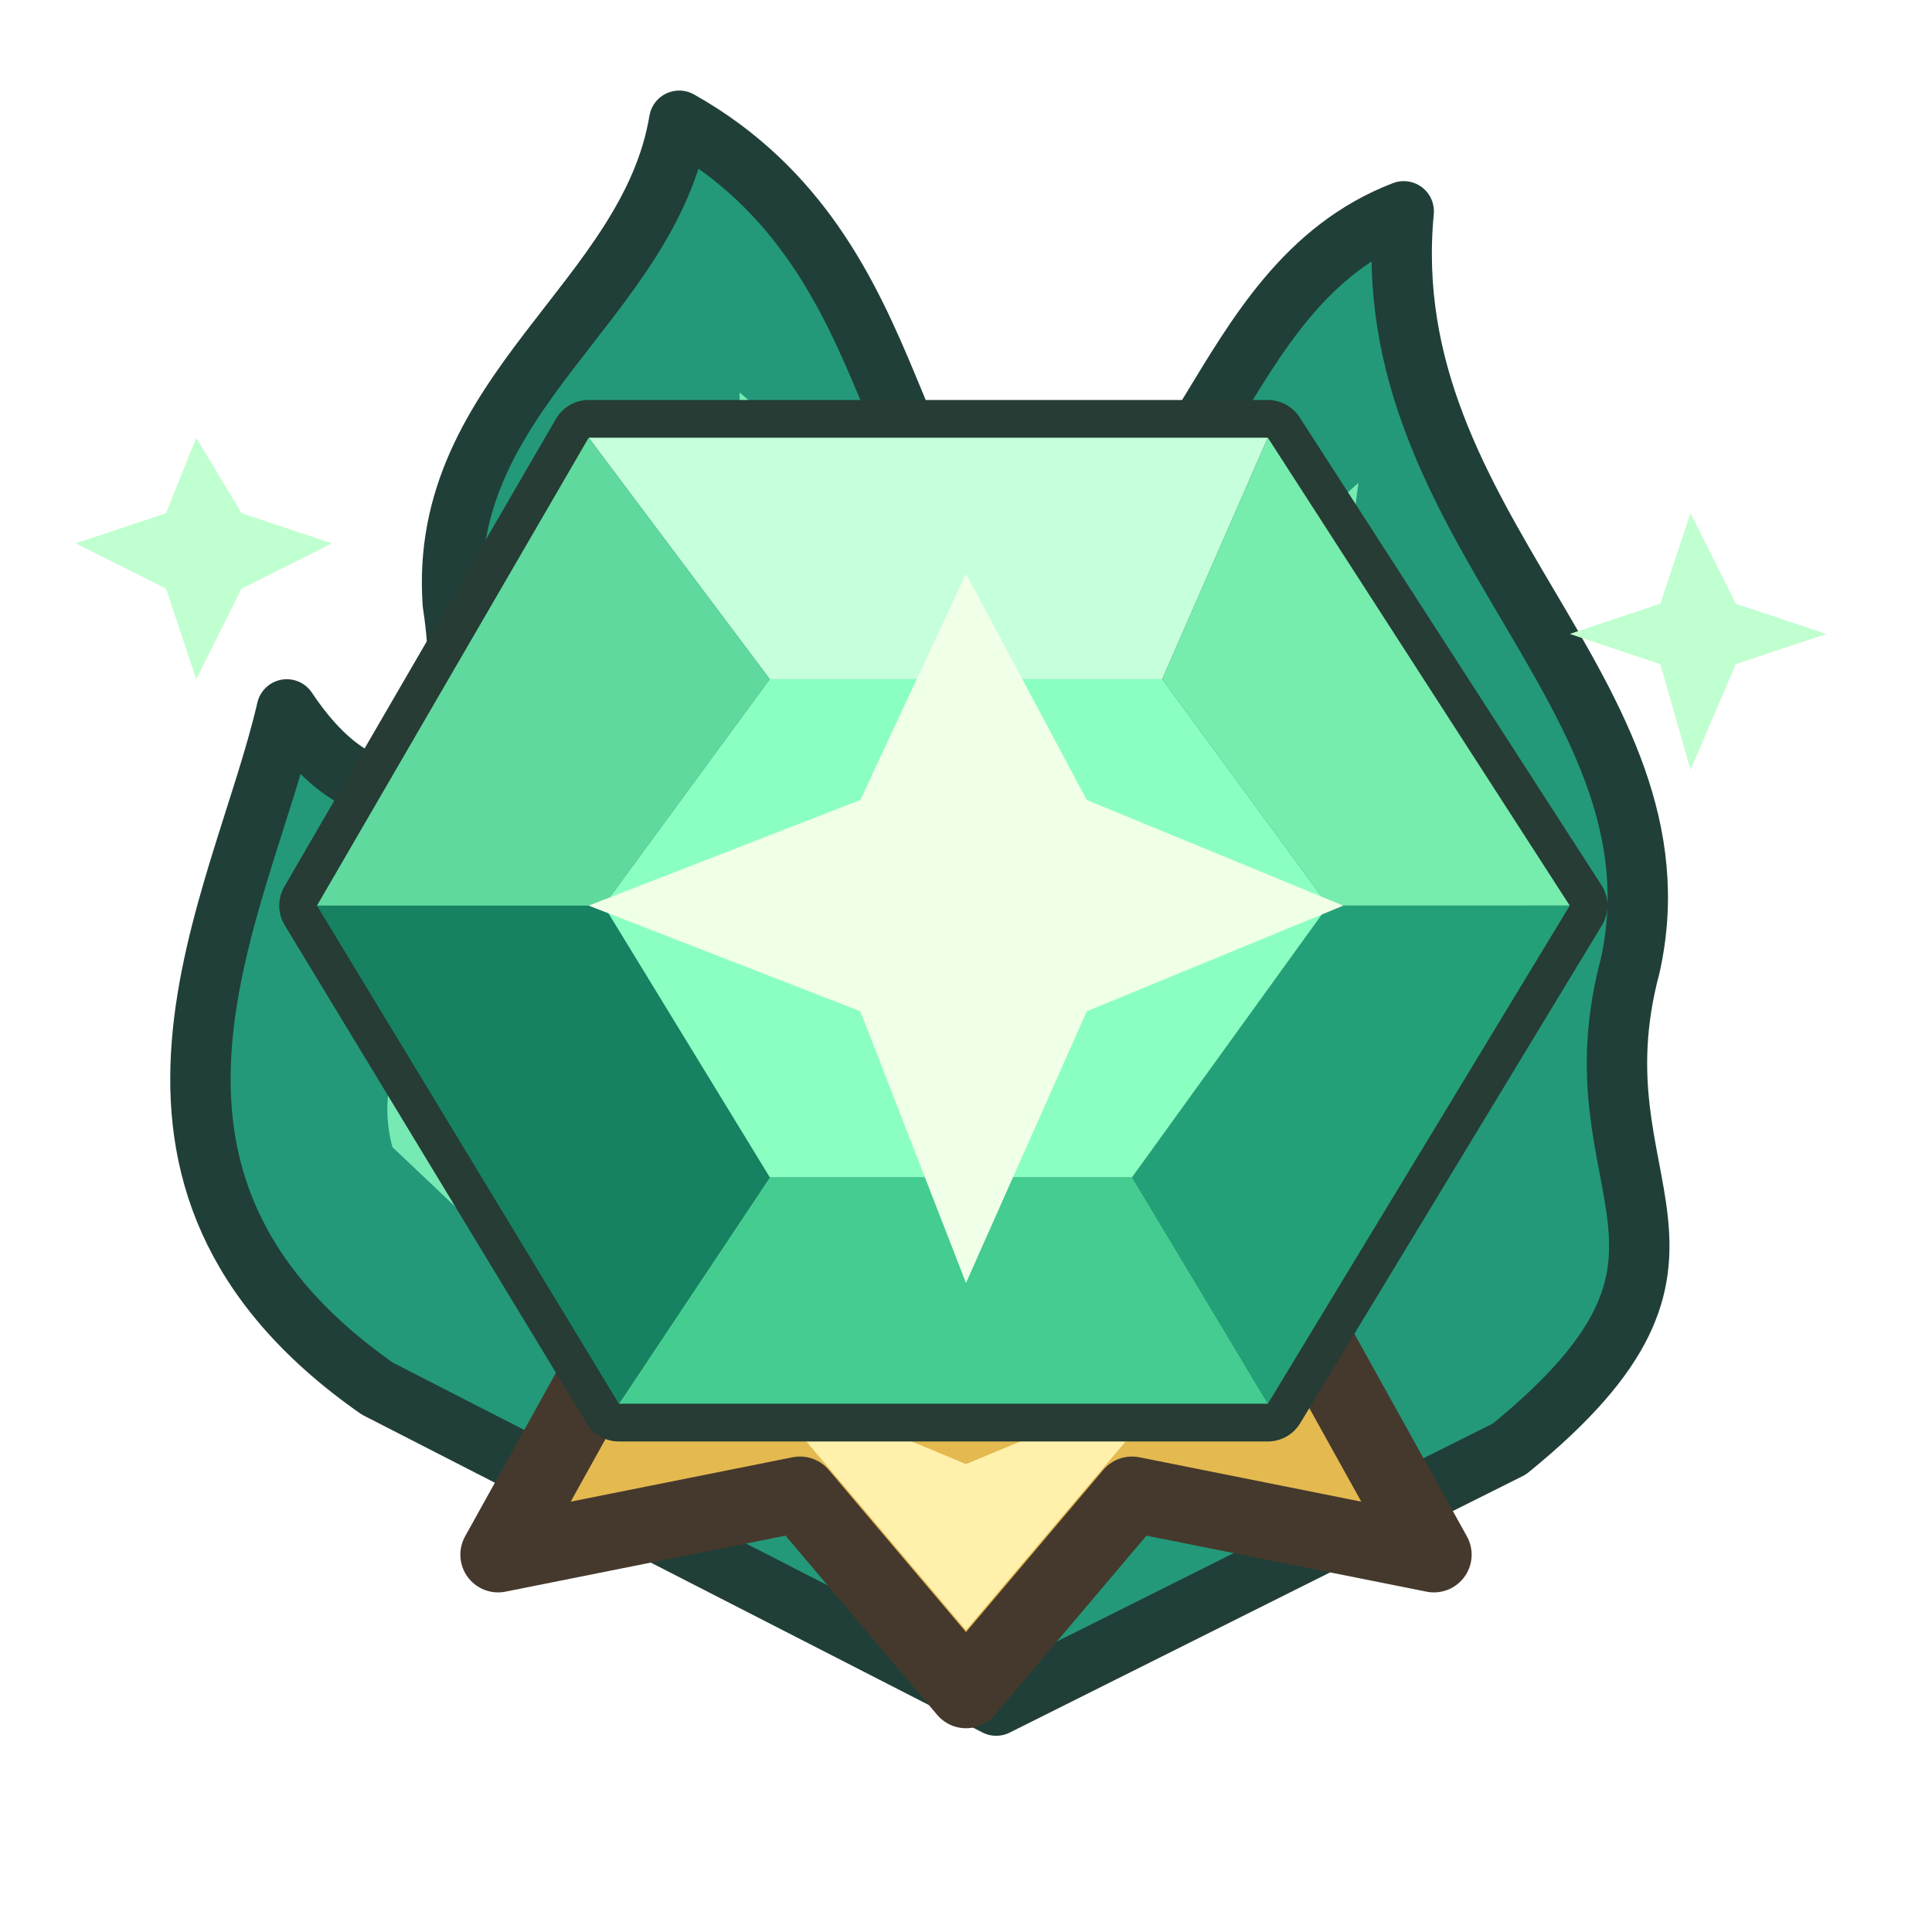
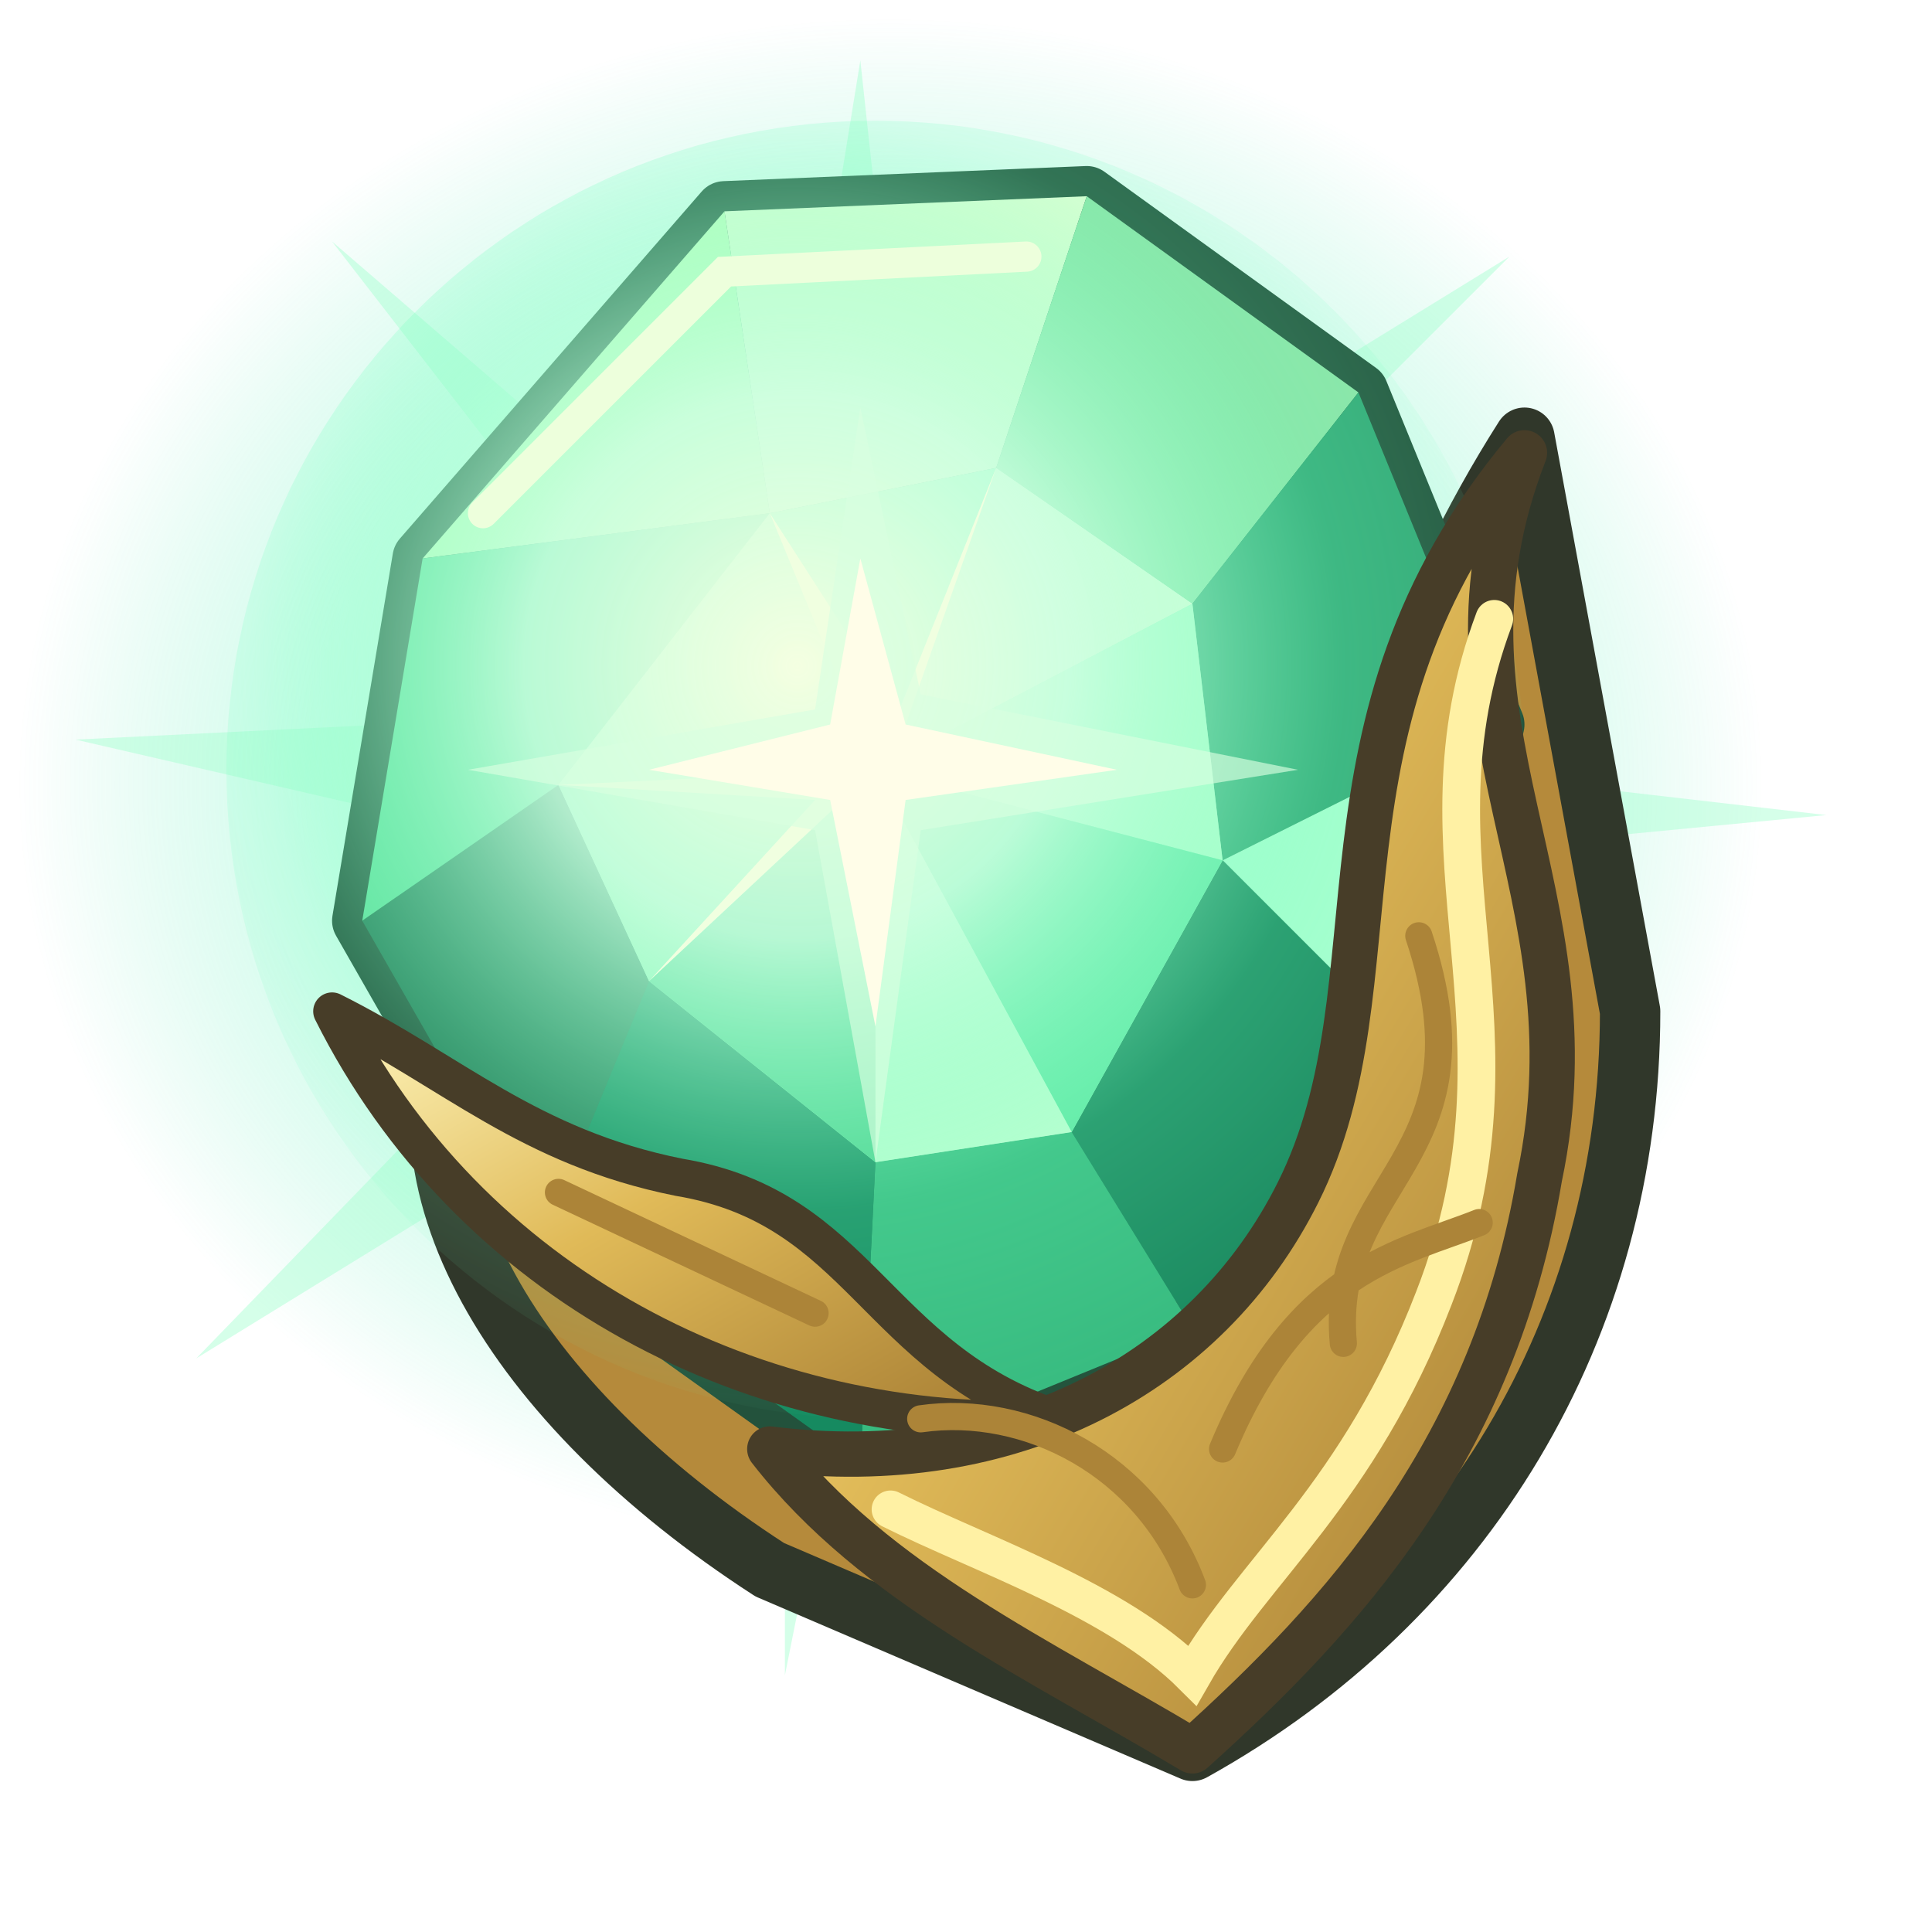
<svg xmlns="http://www.w3.org/2000/svg" width="128" height="128" viewBox="0 0 128 128">
-   <path d="M25 92C5 78 16 60 19 47 25 56 32 53 30 40 29 26 43 20 45 8 61 17 58 36 68 37 80 37 80 19 93 14 91 35 112 46 108 64 104 79 116 83 100 96L66 113Z" fill="#23997a" stroke="#203f38" stroke-width="4" stroke-linejoin="round" />
-   <path d="M26 76C23 65 41 57 38 43 49 50 49 35 49 26 61 36 52 50 67 50 81 50 85 36 90 32 87 52 102 57 98 71L81 94 45 94Z" fill="#77e9b3" />
-   <path d="M43 85 33 103 53 99 64 112 75 99 95 103 85 85Z" fill="#e4b950" stroke="#45392d" stroke-width="5" stroke-linejoin="round" />
-   <path d="m40 87 13 8 11 13 11-13 13-8-24 10Z" fill="#fff0ac" />
-   <path d="M39 29H84L104 60 84 93H41L21 60Z" fill="#146b53" stroke="#263c34" stroke-width="5" stroke-linejoin="round" />
-   <path d="m39 29 12 16h26l7-16Z" fill="#c5ffdb" />
-   <path d="m84 29-7 16 11 15h16Z" fill="#76ecad" />
-   <path d="m104 60-16 0-13 18 9 15Z" fill="#24a078" />
-   <path d="m84 93-9-15H51L41 93Z" fill="#44cc91" />
-   <path d="m41 93 10-15-11-18H21Z" fill="#168262" />
-   <path d="m21 60 19 0 11-15-12-16Z" fill="#60d99e" />
-   <path d="M51 45H77L88 60 75 78H51L40 60Z" fill="#8bffc2" />
-   <path d="m64 38 8 15 17 7-17 7-8 18-7-18-18-7 18-7Z" fill="#f0ffe7" />
-   <path d="m13 29 3 5 6 2-6 3-3 6-2-6-6-3 6-2ZM112 34l3 6 6 2-6 2-3 7-2-7-6-2 6-2Z" fill="#c0ffcf" />
+   <defs>
+     <linearGradient id="gold" x1="0" y1="0" x2="1" y2="1">
+       <stop stop-color="#fff7bf" />
+       <stop offset=".45" stop-color="#e0ba58" />
+       <stop offset="1" stop-color="#a47b32" />
+     </linearGradient>
+     <radialGradient id="aura">
+       <stop stop-color="#b9ffe2" stop-opacity=".6" />
+       <stop offset=".55" stop-color="#5cffbb" stop-opacity=".34" />
+       <stop offset="1" stop-color="#23df9e" stop-opacity="0" />
+     </radialGradient>
+     <radialGradient id="light" cx=".44" cy=".42" r=".6">
+       <stop stop-color="#f4ffe1" />
+       <stop offset=".35" stop-color="#c9ffe0" stop-opacity=".85" />
+       <stop offset=".7" stop-color="#70ffbd" stop-opacity=".2" />
+       <stop offset="1" stop-color="#70ffbd" stop-opacity="0" />
+     </radialGradient>
+   </defs>
+   <ellipse cx="59" cy="52" rx="58" ry="51" fill="url(#aura)" />
+   <path d="m57 4 4 37 39-24-31 31 52 6-52 5 26 34-34-27-9 45 0-45-39 24 31-32-39-9 41-2-24-31 29 25Z" fill="#a2ffcf" opacity=".45" />
+   <path d="M31 66C25 78 34 93 51 104L79 116C97 106 108 88 108 67L101 29C94 40 90 52 88 66Z" fill="#b58a3b" stroke="#30372a" stroke-width="4" stroke-linejoin="round" />
+   <path d="M48 14 72 13 90 26 99 48 94 70 79 88 57 97 36 82 24 61 28 37Z" fill="#187c57" stroke="#23523c" stroke-width="4" stroke-linejoin="round" />
+   <path d="M48 14 51 34 28 37Z" fill="#c8ffbf" />
+   <path d="m48 14 24-1-6 18-15 3Z" fill="#e9ffd6" />
+   <path d="m72 13 18 13-11 14-13-9Z" fill="#8ee3a7" />
+   <path d="m90 26 9 22-18 9-2-17Z" fill="#32a775" />
+   <path d="m99 48-5 22-13-13Z" fill="#acffd1" />
+   <path d="m94 70-15 18-8-13 10-18Z" fill="#1b8a60" />
+   <path d="m79 88-22 9 1-20 13-2Z" fill="#38bb80" />
+   <path d="M57 97 36 82 43 65 58 77Z" fill="#168a60" />
+   <path d="M36 82 24 61 37 52 43 65Z" fill="#267b58" />
+   <path d="m24 61 4-24 23-3-14 18Z" fill="#60dd9a" />
+   <path d="m51 34 15-3 13 9 2 17-10 18-13 2-15-12-6-13Z" fill="#92ffbf" />
+   <path d="m51 34 7 17-21 1Z" fill="#d6ffcd" />
+   <path d="m66 31-8 20 21-11Z" fill="#f3ffe0" />
+   <path d="m79 40-21 11 23 6Z" fill="#baffcf" />
+   <path d="m81 57-23-6 13 24Z" fill="#65e8a6" />
+   <path d="m71 75-13-24 0 26Z" fill="#c5ffd4" />
+   <path d="m58 77 0-26-15 14Z" fill="#50d08f" />
+   <path d="m43 65 15-14-21 1Z" fill="#9df4b9" />
+   <ellipse cx="58" cy="51" rx="43" ry="43" fill="url(#light)" />
+   <path d="m51 34 7 17 8-20-6 17ZM37 52l21-1-15 14 11-12Z" fill="#f0ffe0" />
+   <path d="m32 34 16-16 20-1" fill="none" stroke="#edffdc" stroke-width="2" stroke-linecap="round" />
+   <path d="M22 67C30 71 35 76 45 78 57 80 58 90 70 94 50 95 31 85 22 67Z" fill="url(#gold)" stroke="#473d28" stroke-width="2.5" stroke-linejoin="round" />
+   <path d="M101 30C94 48 106 59 102 78 99 96 89 107 79 116 69 110 58 105 51 96 67 98 80 91 86 79 93 65 86 48 101 30Z" fill="url(#gold)" stroke="#473d28" stroke-width="3" stroke-linejoin="round" />
+   <path d="M99 41C93 57 102 68 95 86 90 99 83 104 79 111 74 106 65 103 59 100" fill="none" stroke="#fff1a4" stroke-width="2.5" stroke-linecap="round" />
+   <path d="M94 62C99 77 88 78 89 89M81 96c5-12 12-13 17-15M79 105c-3-8-11-12-18-11M37 79l17 8" fill="none" stroke="#ac8438" stroke-width="1.8" stroke-linecap="round" />
+   <path d="m57 27 4 19 25 5-25 4-3 22-4-22-23-4 23-4Z" fill="#d9ffe0" opacity=".65" />
+   <path d="m57 37 3 11 14 3-14 2-2 15-3-15-12-2 12-3Z" fill="#fffde8" />
</svg>
